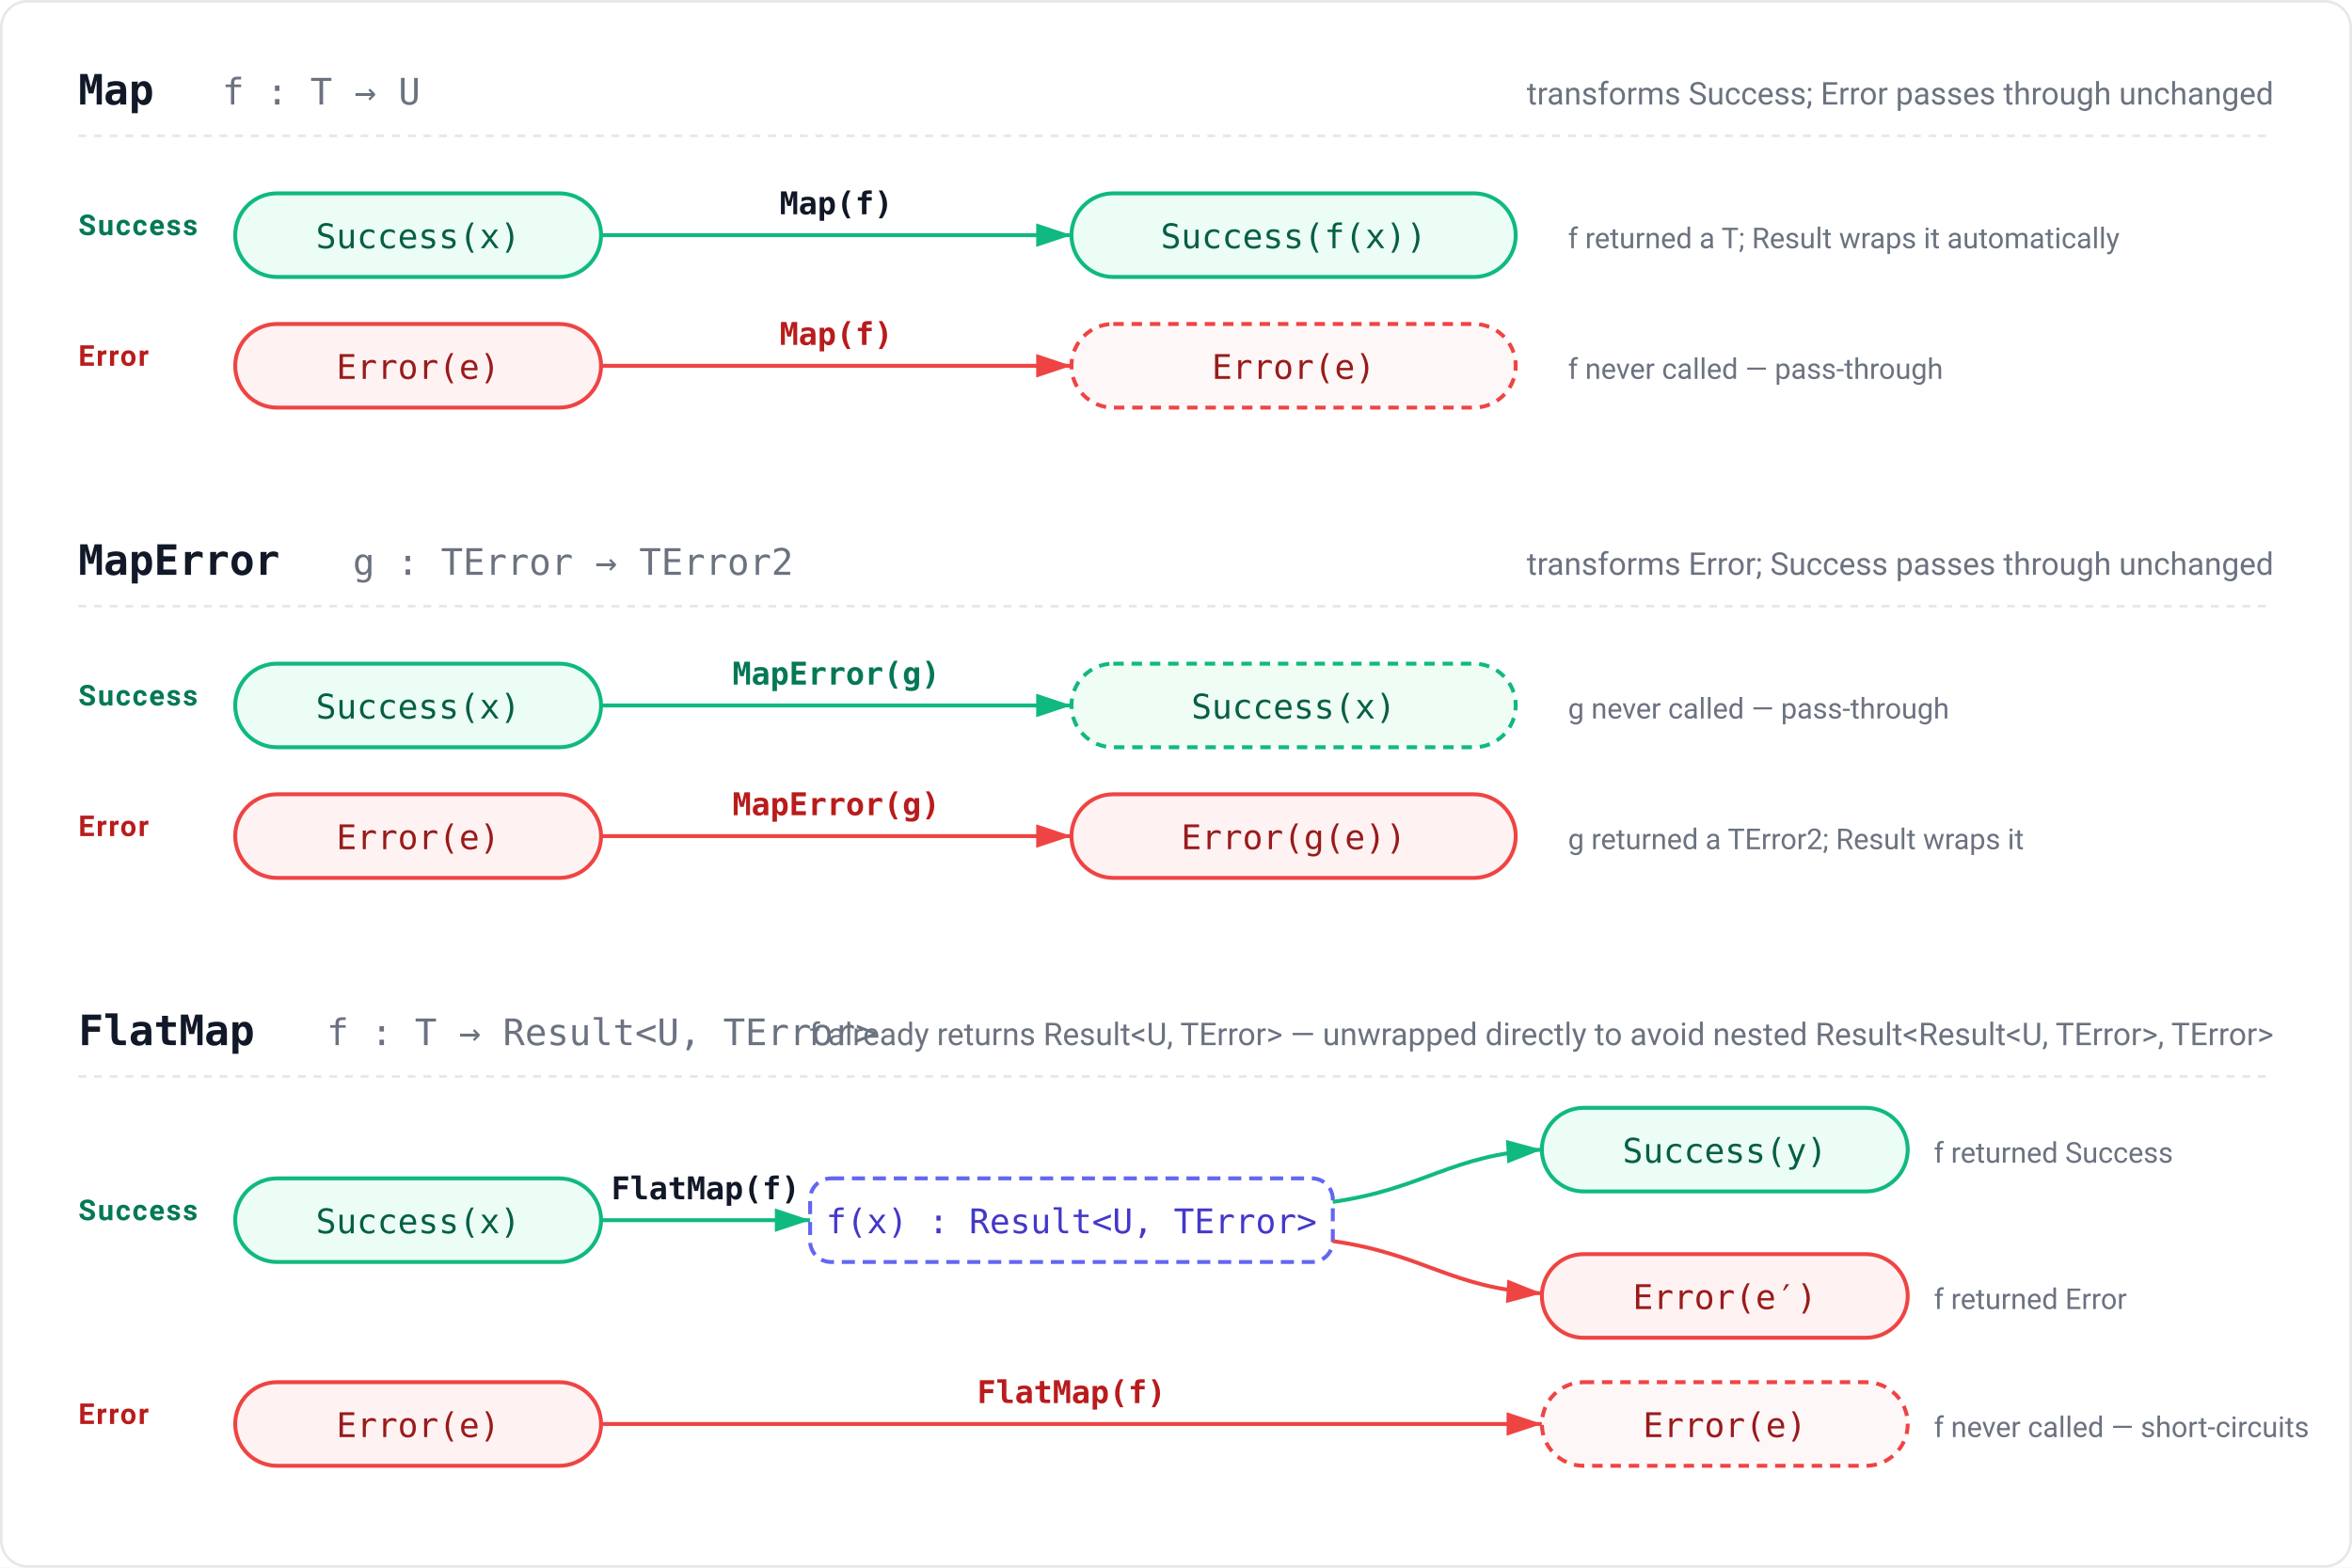
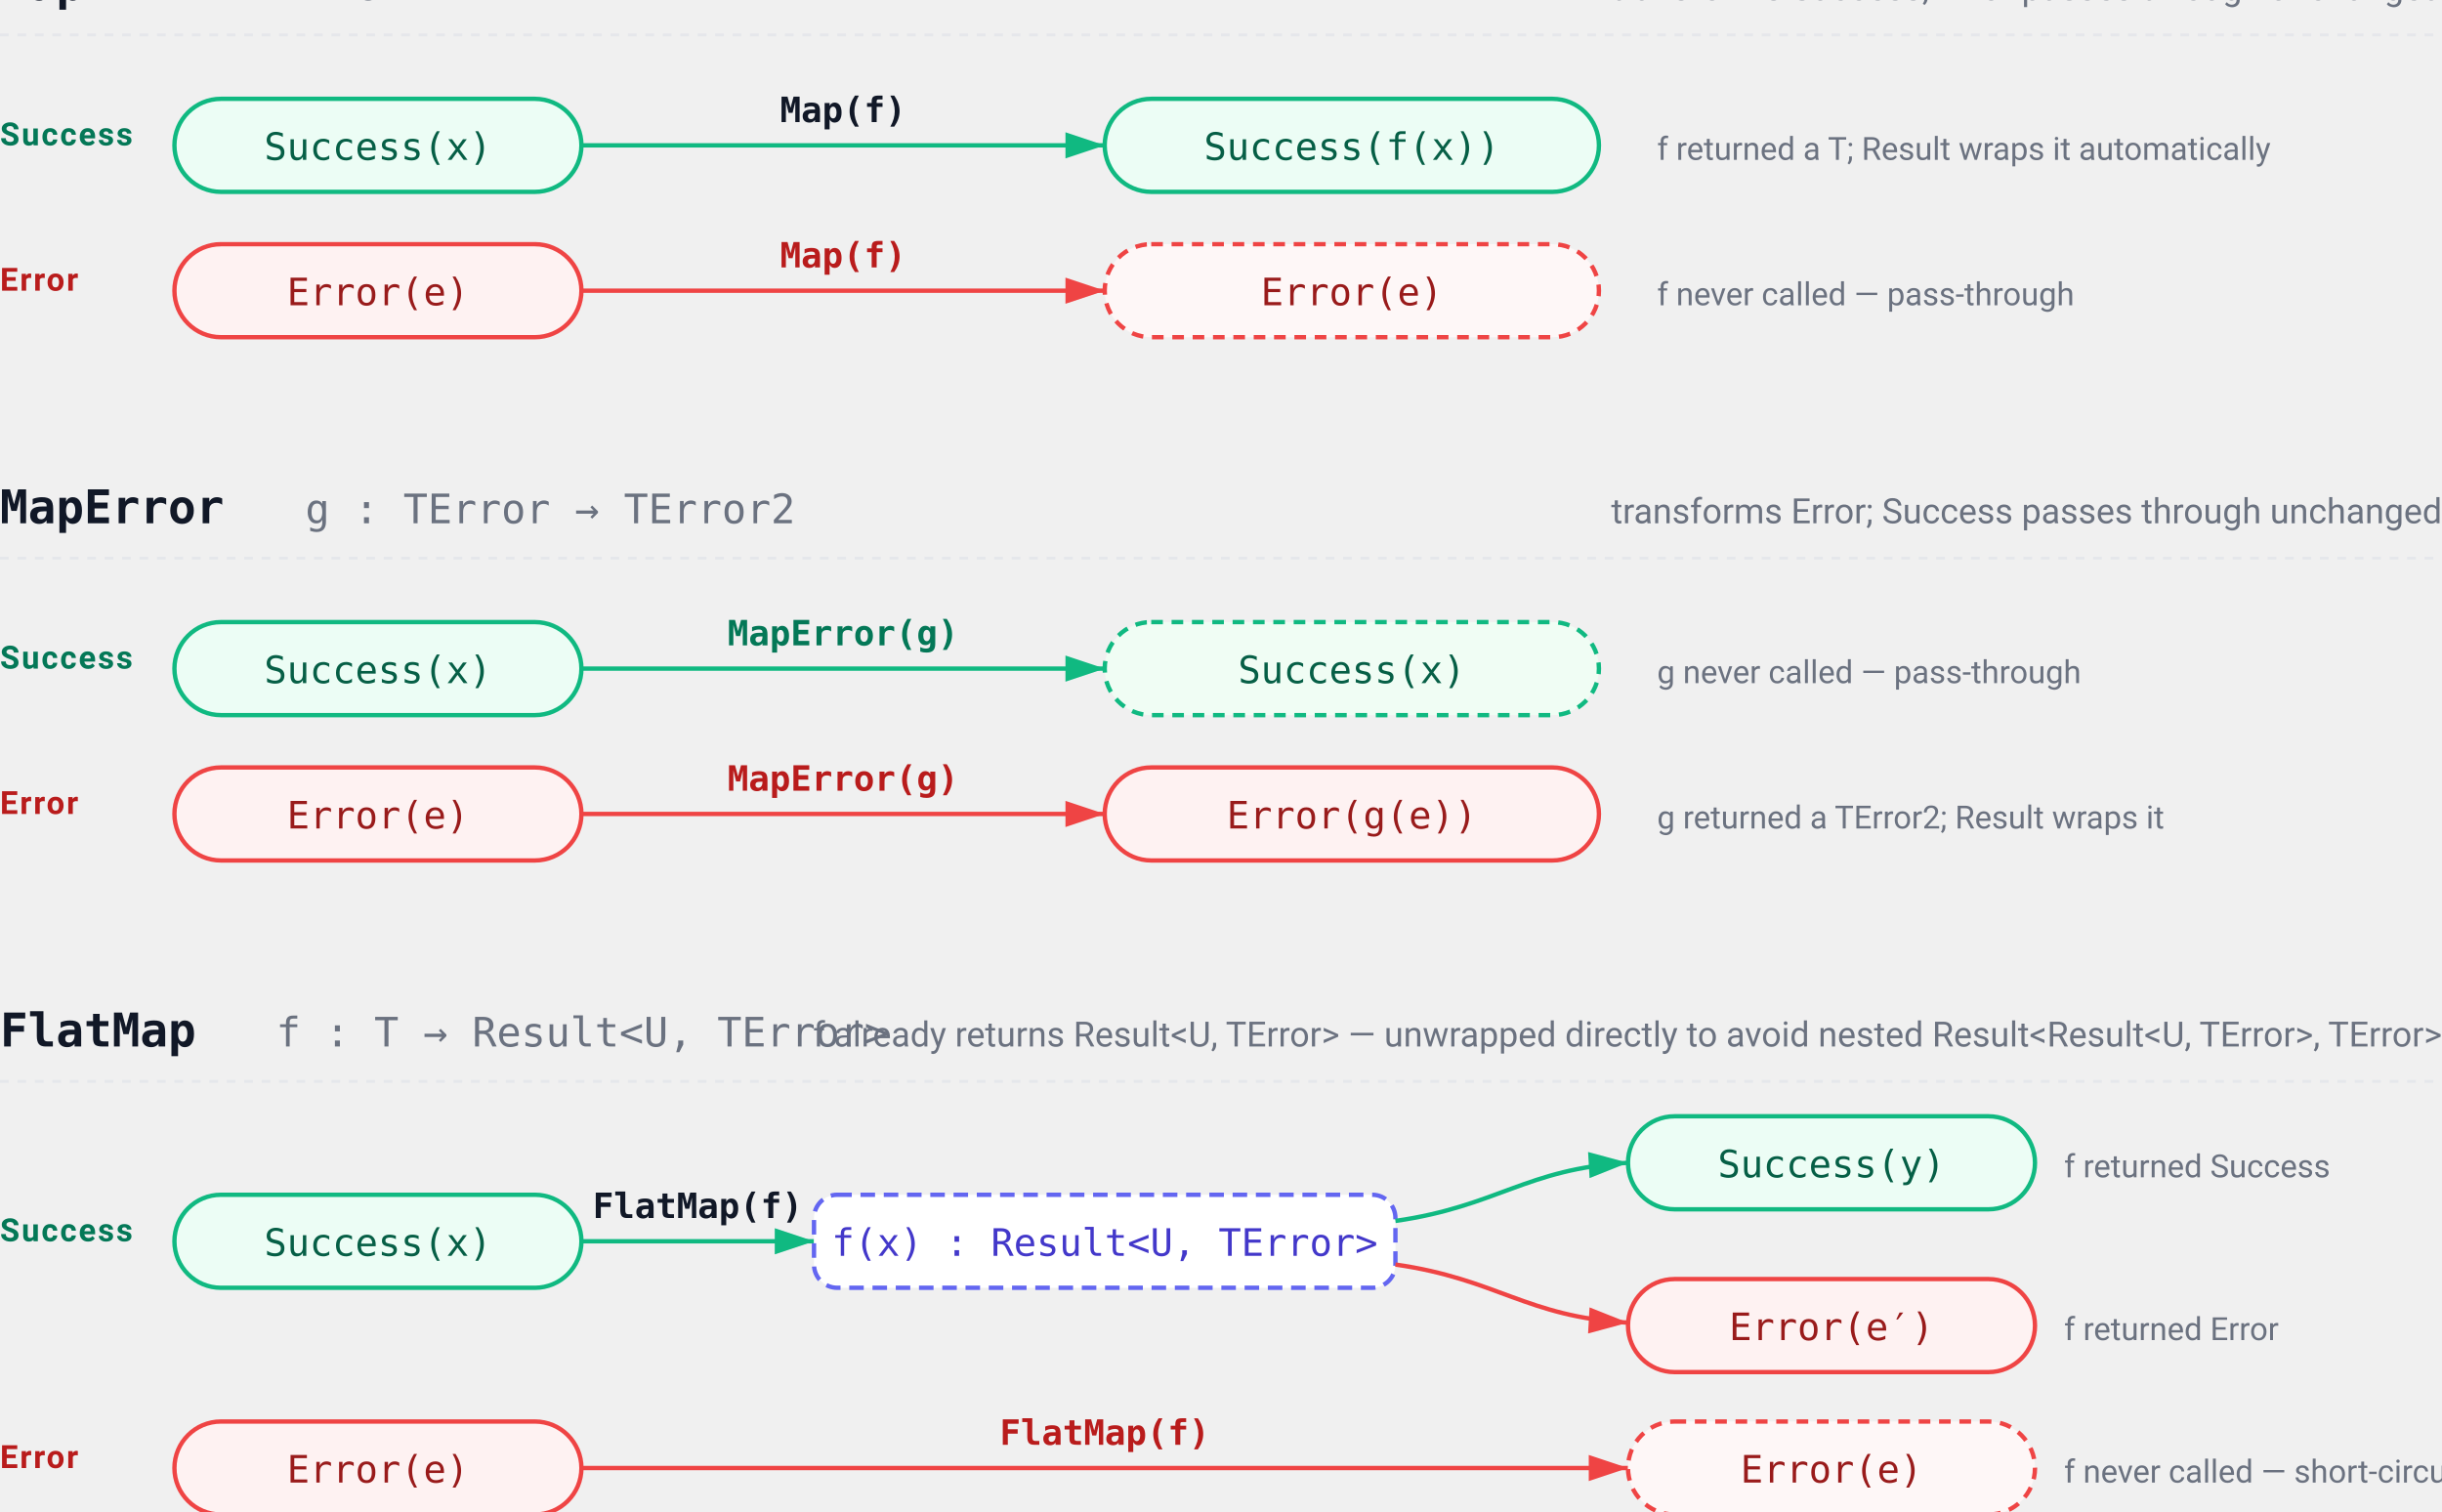
- <svg xmlns="http://www.w3.org/2000/svg" viewBox="0 0 900 600" role="img" aria-label="Result composition: Map, MapError, FlatMap">
+ <svg xmlns="http://www.w3.org/2000/svg" viewBox="30 40 840 520" role="img" aria-label="Result composition: Map, MapError, FlatMap">
  <style>
    .op-name   { font: 700 16px ui-monospace, SFMono-Regular, 'SF Mono', Menlo, Consolas, monospace; fill: #111827; }
    .op-sig    { font: 14px ui-monospace, SFMono-Regular, 'SF Mono', Menlo, Consolas, monospace; fill: #6B7280; }
    .op-hint   { font: 12px -apple-system, BlinkMacSystemFont, 'Segoe UI', Roboto, sans-serif; fill: #6B7280; }
    .track-tag { font: 600 11px -apple-system, BlinkMacSystemFont, 'Segoe UI', Roboto, sans-serif; letter-spacing: 0.06em; text-transform: uppercase; }
    .mono      { font: 13px ui-monospace, SFMono-Regular, 'SF Mono', Menlo, Consolas, monospace; }
    .op-label  { font: 600 12px ui-monospace, SFMono-Regular, 'SF Mono', Menlo, Consolas, monospace; fill: #111827; }
    .note      { font: 11px -apple-system, BlinkMacSystemFont, 'Segoe UI', Roboto, sans-serif; fill: #6B7280; }

-     .canvas-bg     { fill: #FFFFFF; }
-     .canvas-border { fill: none; stroke: #E5E7EB; }
    .section-rule  { stroke: #E5E7EB; }

    .green-bg      { fill: #ECFDF5; }
    .green-bg-soft { fill: #F0FDF4; }
    .green-border  { stroke: #10B981; }
    .green-text    { fill: #065F46; }
    .green-tag     { fill: #047857; }

    .red-bg        { fill: #FEF2F2; }
    .red-bg-soft   { fill: #FEF7F7; }
    .red-border    { stroke: #EF4444; }
    .red-text      { fill: #991B1B; }
    .red-tag       { fill: #B91C1C; }

    .pill-bg       { fill: #FFFFFF; }
    .pill-border   { stroke: #6366F1; }
    .pill-text     { fill: #4338CA; }

    :where(.dark) {
-       .canvas-bg     { fill: #0d1117; }
-       .canvas-border { stroke: #30363d; }
      .section-rule  { stroke: #30363d; }

      .green-bg      { fill: #0a2618; }
      .green-bg-soft { fill: #0a1f15; }
      .green-text    { fill: #6EE7B7; }
      .green-tag     { fill: #34D399; }

      .red-bg        { fill: #2a0a0a; }
      .red-bg-soft   { fill: #1f0808; }
      .red-border    { stroke: #F87171; }
      .red-text      { fill: #FCA5A5; }
      .red-tag       { fill: #FCA5A5; }

      .pill-bg       { fill: #161b22; }
      .pill-border   { stroke: #818CF8; }
      .pill-text     { fill: #C7D2FE; }

      .op-name       { fill: #e6edf3; }
      .op-sig        { fill: #8b949e; }
      .op-hint       { fill: #8b949e; }
      .op-label      { fill: #e6edf3; }
      .note          { fill: #8b949e; }
    }
  </style>
  <defs>
    <marker id="rc-g" markerWidth="10" markerHeight="10" refX="9" refY="3" orient="auto" markerUnits="strokeWidth">
      <path d="M 0,0 L 9,3 L 0,6 z" fill="#10B981" />
    </marker>
    <marker id="rc-r" markerWidth="10" markerHeight="10" refX="9" refY="3" orient="auto" markerUnits="strokeWidth">
      <path d="M 0,0 L 9,3 L 0,6 z" fill="#EF4444" />
    </marker>
  </defs>
-   <rect class="canvas-bg" width="900" height="600" />
-   <rect class="canvas-border" x="0.5" y="0.5" width="899" height="599" rx="10" />
  <g>
    <text class="op-name" x="30" y="40">Map</text>
    <text class="op-sig" x="85" y="40">f : T → U</text>
    <text class="op-hint" x="870" y="40" text-anchor="end">transforms Success; Error passes through unchanged</text>
    <line class="section-rule" x1="30" y1="52" x2="870" y2="52" stroke-dasharray="3 3" />
    <text class="track-tag green-tag" x="30" y="90">Success</text>
    <rect class="green-bg green-border" x="90" y="74" width="140" height="32" rx="16" stroke-width="1.5" />
    <text class="mono green-text" x="160" y="95" text-anchor="middle">Success(x)</text>
    <line x1="230" y1="90" x2="410" y2="90" stroke="#10B981" stroke-width="1.5" marker-end="url(#rc-g)" />
    <text class="op-label" x="320" y="82" text-anchor="middle">Map(f)</text>
    <rect class="green-bg green-border" x="410" y="74" width="170" height="32" rx="16" stroke-width="1.5" />
    <text class="mono green-text" x="495" y="95" text-anchor="middle">Success(f(x))</text>
    <text class="note" x="600" y="95">f returned a T; Result wraps it automatically</text>
    <text class="track-tag red-tag" x="30" y="140">Error</text>
    <rect class="red-bg red-border" x="90" y="124" width="140" height="32" rx="16" stroke-width="1.5" />
    <text class="mono red-text" x="160" y="145" text-anchor="middle">Error(e)</text>
    <line x1="230" y1="140" x2="410" y2="140" stroke="#EF4444" stroke-width="1.5" marker-end="url(#rc-r)" />
    <text class="op-label red-tag" x="320" y="132" text-anchor="middle">Map(f)</text>
    <rect class="red-bg-soft red-border" x="410" y="124" width="170" height="32" rx="16" stroke-width="1.5" stroke-dasharray="4 3" />
    <text class="mono red-text" x="495" y="145" text-anchor="middle">Error(e)</text>
    <text class="note" x="600" y="145">f never called — pass-through</text>
  </g>
  <g transform="translate(0, 180)">
    <text class="op-name" x="30" y="40">MapError</text>
    <text class="op-sig" x="135" y="40">g : TError → TError2</text>
    <text class="op-hint" x="870" y="40" text-anchor="end">transforms Error; Success passes through unchanged</text>
    <line class="section-rule" x1="30" y1="52" x2="870" y2="52" stroke-dasharray="3 3" />
    <text class="track-tag green-tag" x="30" y="90">Success</text>
    <rect class="green-bg green-border" x="90" y="74" width="140" height="32" rx="16" stroke-width="1.5" />
    <text class="mono green-text" x="160" y="95" text-anchor="middle">Success(x)</text>
    <line x1="230" y1="90" x2="410" y2="90" stroke="#10B981" stroke-width="1.5" marker-end="url(#rc-g)" />
    <text class="op-label green-tag" x="320" y="82" text-anchor="middle">MapError(g)</text>
    <rect class="green-bg-soft green-border" x="410" y="74" width="170" height="32" rx="16" stroke-width="1.5" stroke-dasharray="4 3" />
    <text class="mono green-text" x="495" y="95" text-anchor="middle">Success(x)</text>
    <text class="note" x="600" y="95">g never called — pass-through</text>
    <text class="track-tag red-tag" x="30" y="140">Error</text>
    <rect class="red-bg red-border" x="90" y="124" width="140" height="32" rx="16" stroke-width="1.5" />
    <text class="mono red-text" x="160" y="145" text-anchor="middle">Error(e)</text>
    <line x1="230" y1="140" x2="410" y2="140" stroke="#EF4444" stroke-width="1.5" marker-end="url(#rc-r)" />
    <text class="op-label red-tag" x="320" y="132" text-anchor="middle">MapError(g)</text>
    <rect class="red-bg red-border" x="410" y="124" width="170" height="32" rx="16" stroke-width="1.5" />
    <text class="mono red-text" x="495" y="145" text-anchor="middle">Error(g(e))</text>
    <text class="note" x="600" y="145">g returned a TError2; Result wraps it</text>
  </g>
  <g transform="translate(0, 360)">
    <text class="op-name" x="30" y="40">FlatMap</text>
    <text class="op-sig" x="125" y="40">f : T → Result&lt;U, TError&gt;</text>
    <text class="op-hint" x="870" y="40" text-anchor="end">f already returns Result&lt;U, TError&gt; — unwrapped directly to avoid nested Result&lt;Result&lt;U, TError&gt;, TError&gt;</text>
    <line class="section-rule" x1="30" y1="52" x2="870" y2="52" stroke-dasharray="3 3" />
    <text class="track-tag green-tag" x="30" y="107">Success</text>
    <rect class="green-bg green-border" x="90" y="91" width="140" height="32" rx="16" stroke-width="1.5" />
    <text class="mono green-text" x="160" y="112" text-anchor="middle">Success(x)</text>
    <line x1="230" y1="107" x2="310" y2="107" stroke="#10B981" stroke-width="1.5" marker-end="url(#rc-g)" />
    <text class="op-label" x="270" y="99" text-anchor="middle">FlatMap(f)</text>
    <rect class="pill-bg pill-border" x="310" y="91" width="200" height="32" rx="8" stroke-width="1.5" stroke-dasharray="5 3" />
    <text class="mono pill-text" x="410" y="112" text-anchor="middle">f(x) : Result&lt;U, TError&gt;</text>
    <path d="M 510 100 C 545 95, 555 82, 590 80" fill="none" stroke="#10B981" stroke-width="1.5" marker-end="url(#rc-g)" />
    <path d="M 510 115 C 545 120, 555 133, 590 135" fill="none" stroke="#EF4444" stroke-width="1.5" marker-end="url(#rc-r)" />
    <rect class="green-bg green-border" x="590" y="64" width="140" height="32" rx="16" stroke-width="1.5" />
    <text class="mono green-text" x="660" y="85" text-anchor="middle">Success(y)</text>
    <text class="note" x="740" y="85">f returned Success</text>
    <rect class="red-bg red-border" x="590" y="120" width="140" height="32" rx="16" stroke-width="1.5" />
    <text class="mono red-text" x="660" y="141" text-anchor="middle">Error(e′)</text>
    <text class="note" x="740" y="141">f returned Error</text>
    <text class="track-tag red-tag" x="30" y="185">Error</text>
    <rect class="red-bg red-border" x="90" y="169" width="140" height="32" rx="16" stroke-width="1.5" />
    <text class="mono red-text" x="160" y="190" text-anchor="middle">Error(e)</text>
    <line x1="230" y1="185" x2="590" y2="185" stroke="#EF4444" stroke-width="1.5" marker-end="url(#rc-r)" />
    <text class="op-label red-tag" x="410" y="177" text-anchor="middle">FlatMap(f)</text>
    <rect class="red-bg-soft red-border" x="590" y="169" width="140" height="32" rx="16" stroke-width="1.5" stroke-dasharray="4 3" />
    <text class="mono red-text" x="660" y="190" text-anchor="middle">Error(e)</text>
    <text class="note" x="740" y="190">f never called — short-circuits</text>
  </g>
</svg>
